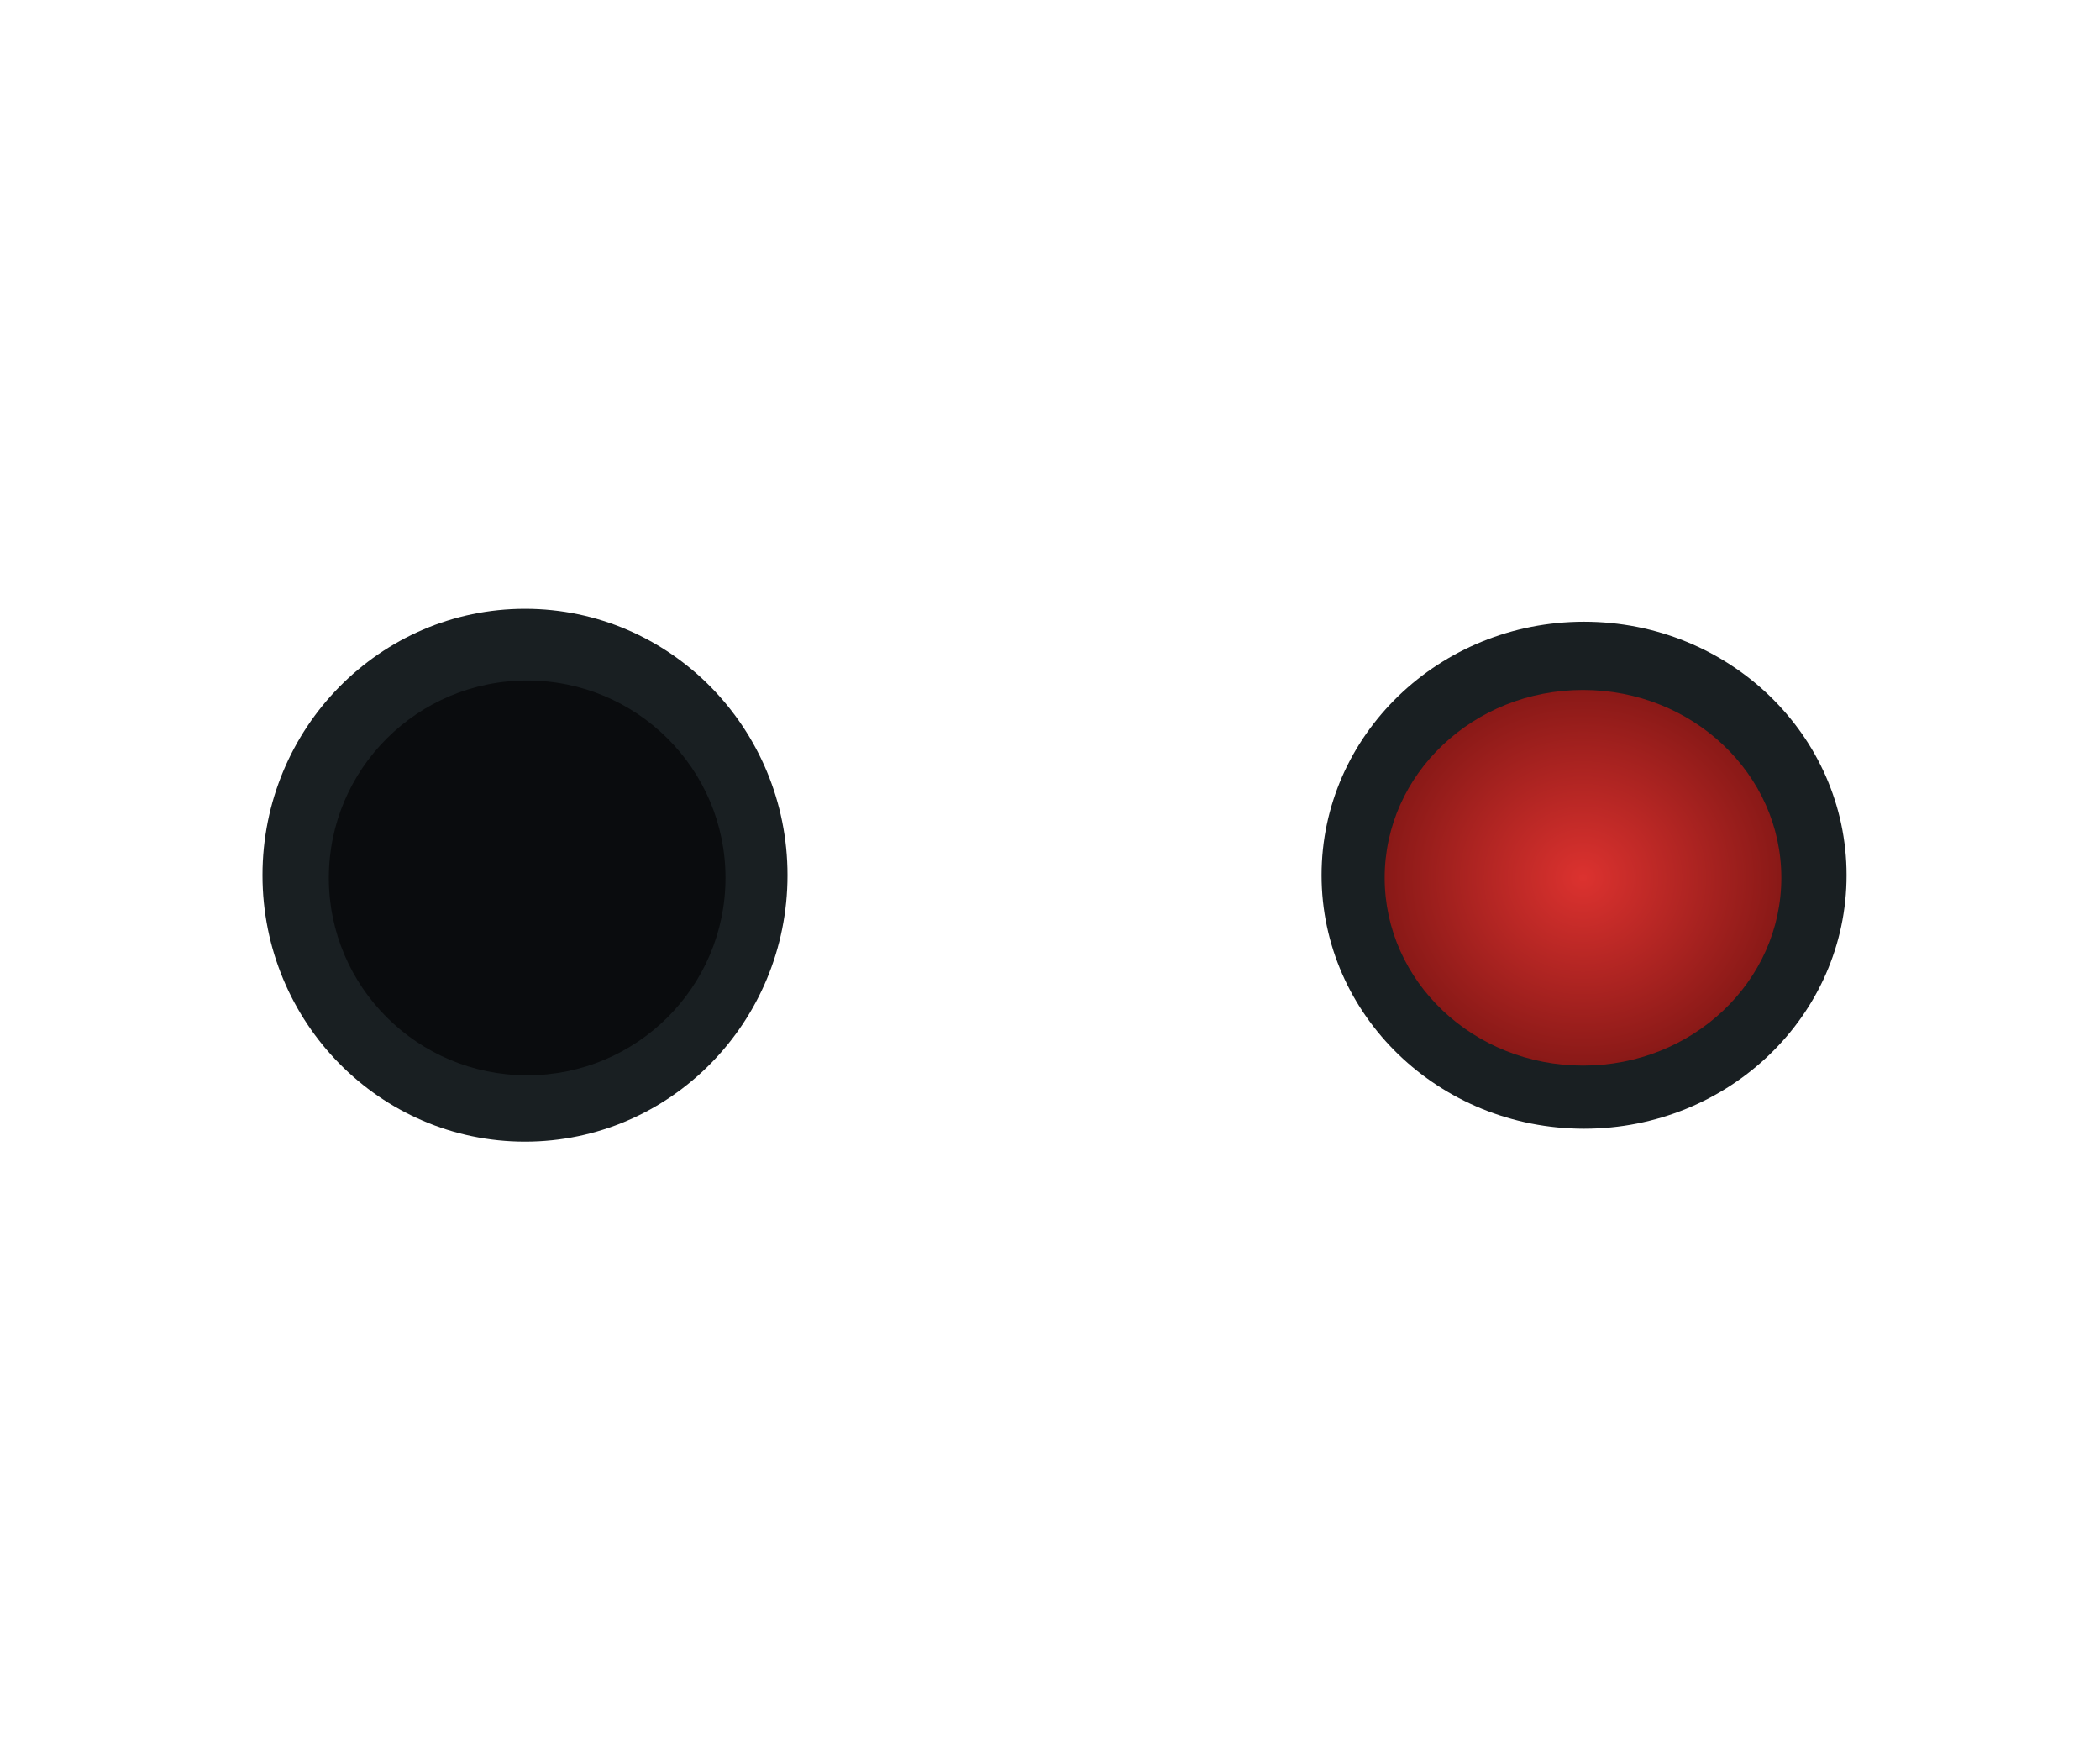
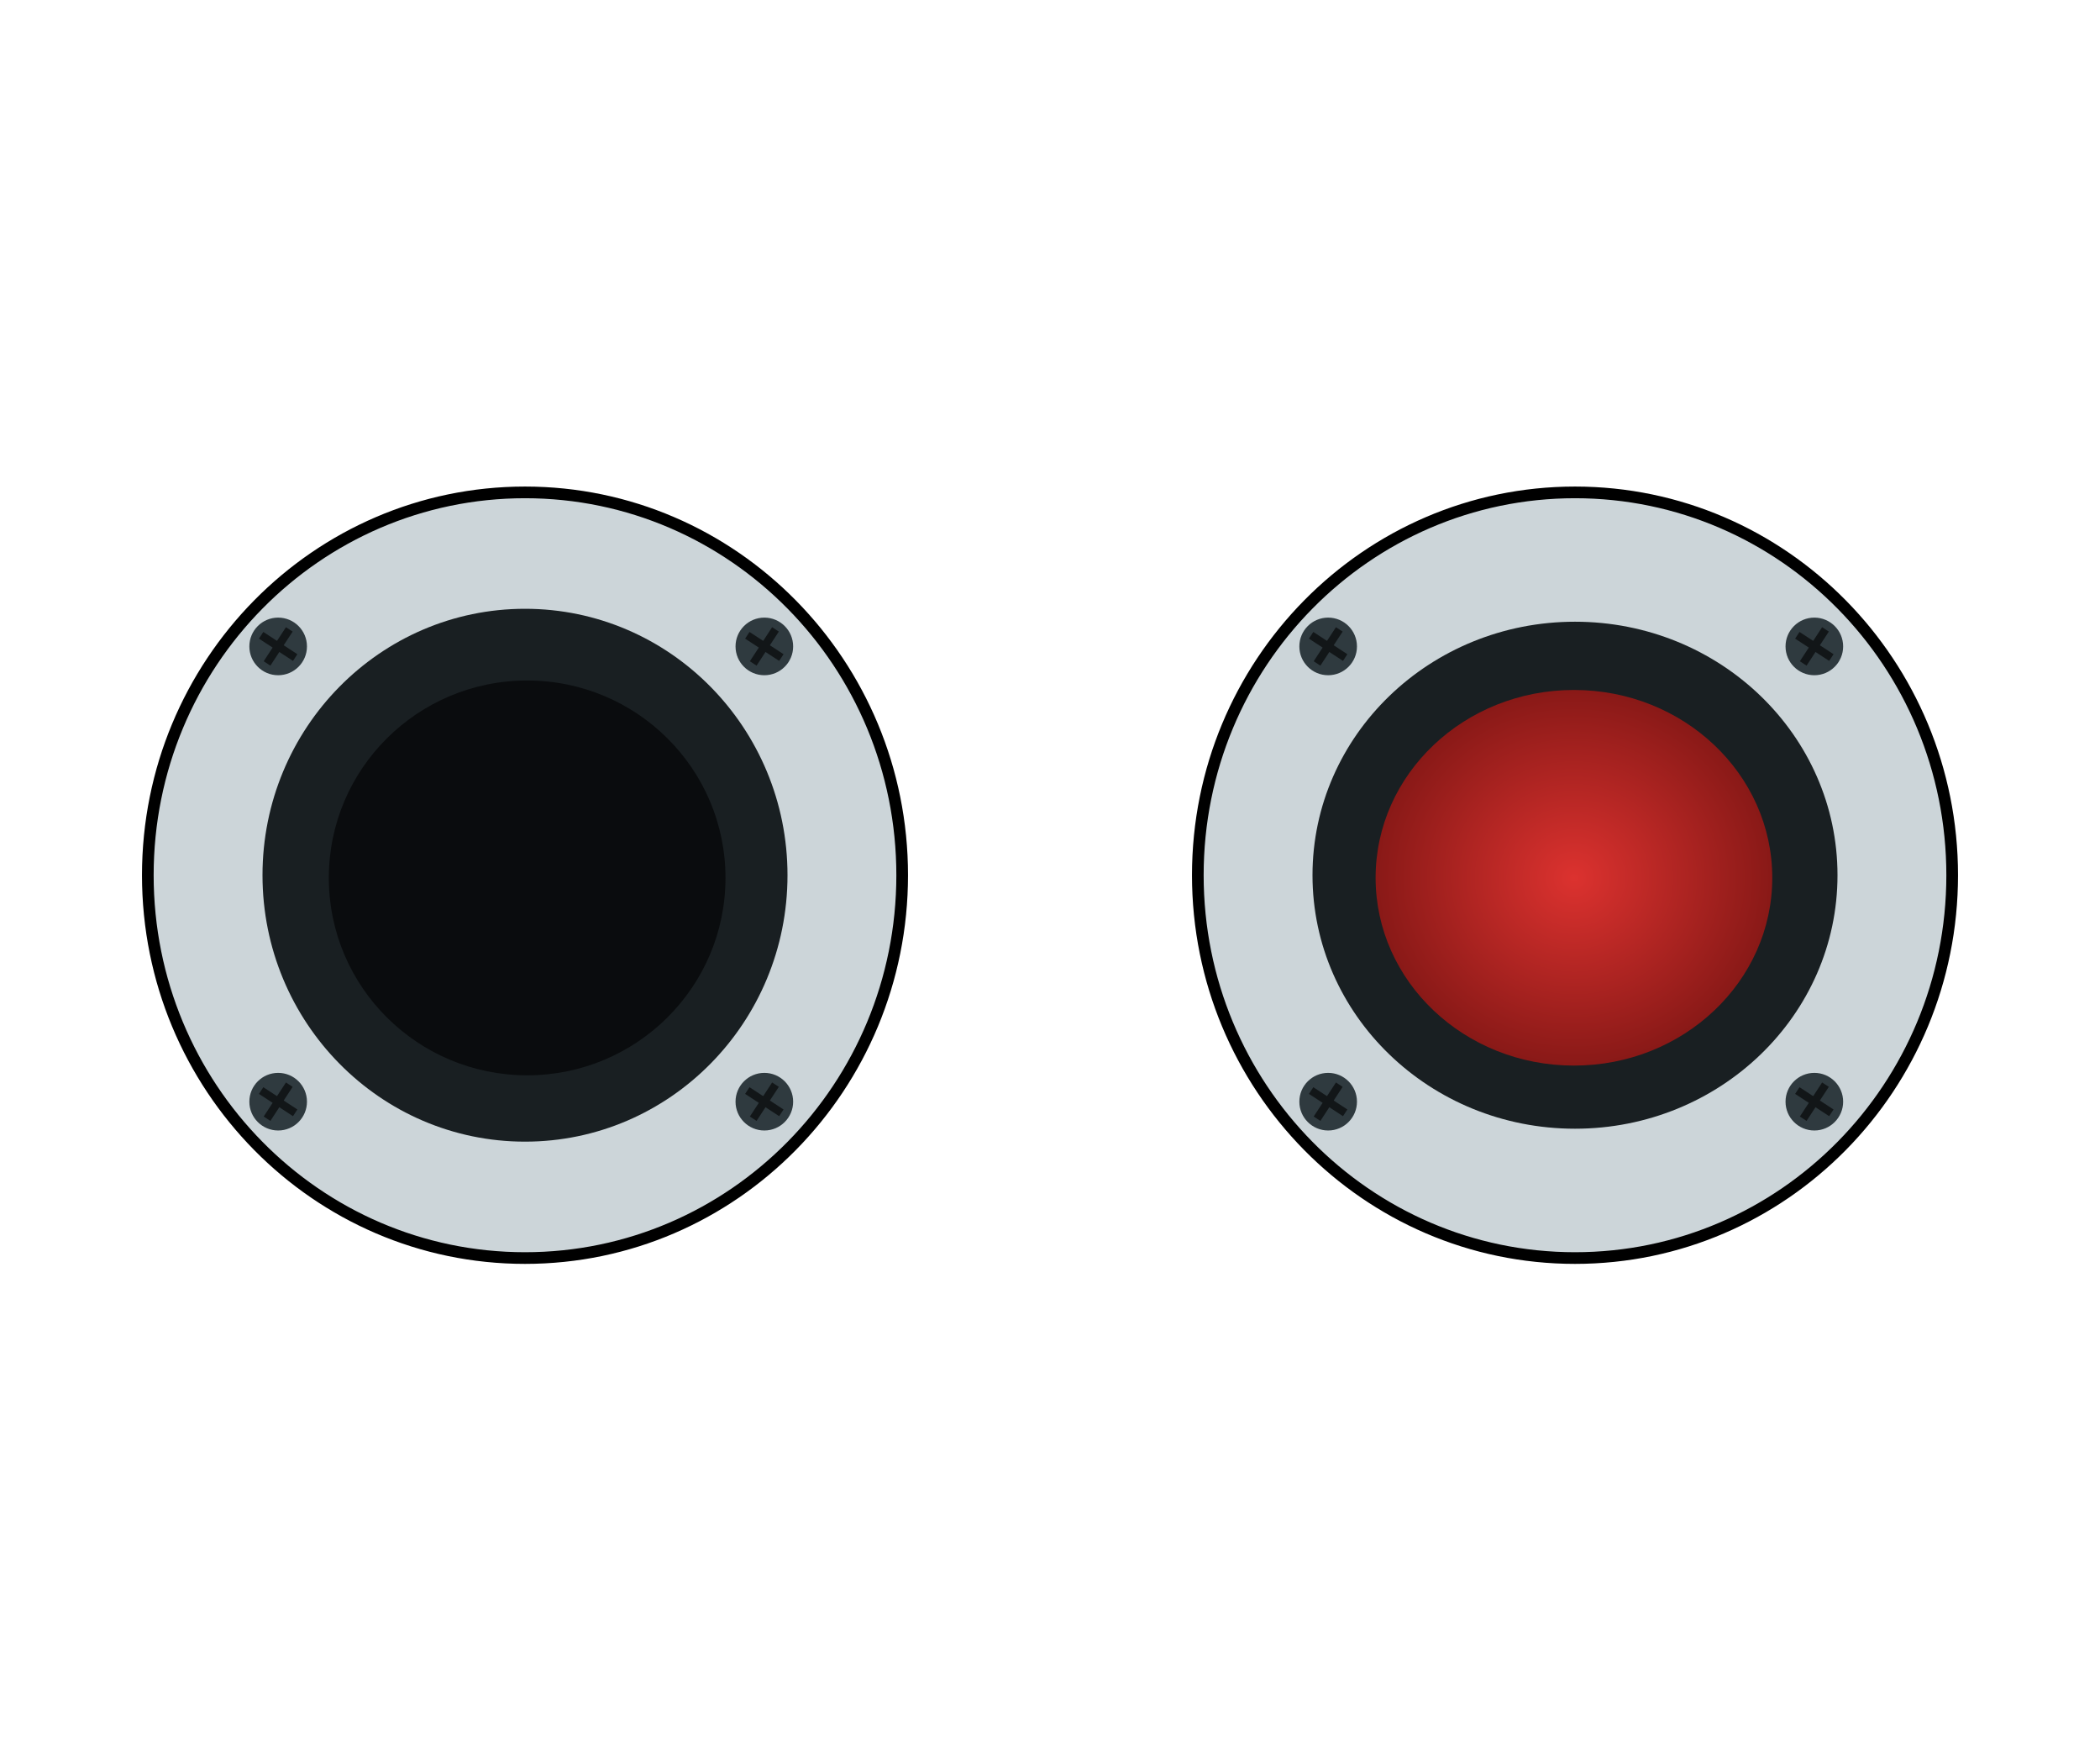
<svg xmlns="http://www.w3.org/2000/svg" xmlns:xlink="http://www.w3.org/1999/xlink" width="180" height="150" viewBox="0 0 180 150" id="svg4170" version="1.1">
  <defs id="defs4172">
    <linearGradient id="linearGradient4140">
      <stop style="stop-color:#dc322f;stop-opacity:1;" offset="0" id="stop4142" />
      <stop style="stop-color:#891917;stop-opacity:1" offset="1" id="stop4144" />
    </linearGradient>
    <radialGradient xlink:href="#linearGradient4140" id="radialGradient4146" cx="134.694" cy="969.101" fx="134.694" fy="969.101" r="22.5" gradientUnits="userSpaceOnUse" gradientTransform="matrix(0.7555556,0,0,0.7153285,33.91741,275.7883)" />
  </defs>
  <g id="layer1" transform="translate(0,-902.3622)">
-     <g id="g4148" transform="translate(0.3313484,8.5672)">
-       <ellipse ry="22.831" rx="22.5" cy="968.795" cx="44.669" id="path8660" style="opacity:1;fill:#191f22;fill-opacity:1;stroke:none;stroke-width:3;stroke-linecap:square;stroke-linejoin:round;stroke-miterlimit:4;stroke-dasharray:none;stroke-opacity:1" />
-       <ellipse ry="16.916" rx="17" style="opacity:1;fill:#0a0c0e;fill-opacity:1;stroke:none;stroke-width:3;stroke-linecap:square;stroke-linejoin:round;stroke-miterlimit:4;stroke-dasharray:none;stroke-opacity:1" id="circle8662" cx="44.854" cy="969.025" />
+     <g id="g4265">
+       <g id="g4210">
+         <ellipse ry="32.806" rx="32.33" cy="977.362" cx="45" id="ellipse4170" style="opacity:1;fill:#ccd5d9;fill-opacity:1;stroke:#000000;stroke-width:1;stroke-linecap:square;stroke-linejoin:round;stroke-miterlimit:4;stroke-dasharray:none;stroke-opacity:1" />
+         <g id="g4261" transform="translate(-330.2141,240.8015)">
+           <circle style="opacity:1;fill:#2f3a3f;fill-opacity:1;stroke:none;stroke-width:3;stroke-linecap:square;stroke-linejoin:round;stroke-miterlimit:4;stroke-dasharray:none;stroke-opacity:1" id="circle4263" cx="395.729" cy="755.967" r="2.469" />
+           <rect style="opacity:1;fill:#121618;fill-opacity:1;stroke:none;stroke-width:3;stroke-linecap:square;stroke-linejoin:round;stroke-miterlimit:4;stroke-dasharray:none;stroke-opacity:1" id="rect4265" width="0.686" height="3.487" x="744.612" y="414.346" transform="matrix(0.8369186,0.5473274,-0.5473274,0.8369186,0,0)" />
+           <rect y="-746.698" x="415.747" height="3.487" width="0.686" id="rect4267" style="opacity:1;fill:#121618;fill-opacity:1;stroke:none;stroke-width:3;stroke-linecap:square;stroke-linejoin:round;stroke-miterlimit:4;stroke-dasharray:none;stroke-opacity:1" transform="matrix(-0.5473274,0.8369186,-0.8369186,-0.5473274,0,0)" />
+         </g>
+         <g transform="translate(-330.2141,201.7887)" id="g4186">
+           <circle r="2.469" cy="755.967" cx="395.729" id="circle4188" style="opacity:1;fill:#2f3a3f;fill-opacity:1;stroke:none;stroke-width:3;stroke-linecap:square;stroke-linejoin:round;stroke-miterlimit:4;stroke-dasharray:none;stroke-opacity:1" />
+           <rect transform="matrix(0.8369186,0.5473274,-0.5473274,0.8369186,0,0)" y="414.346" x="744.612" height="3.487" width="0.686" id="rect4190" style="opacity:1;fill:#121618;fill-opacity:1;stroke:none;stroke-width:3;stroke-linecap:square;stroke-linejoin:round;stroke-miterlimit:4;stroke-dasharray:none;stroke-opacity:1" />
+           <rect transform="matrix(-0.5473274,0.8369186,-0.8369186,-0.5473274,0,0)" style="opacity:1;fill:#121618;fill-opacity:1;stroke:none;stroke-width:3;stroke-linecap:square;stroke-linejoin:round;stroke-miterlimit:4;stroke-dasharray:none;stroke-opacity:1" id="rect4192" width="0.686" height="3.487" x="415.747" y="-746.698" />
+         </g>
+         <g transform="translate(-371.8868,240.8015)" id="g4194">
+           <circle r="2.469" cy="755.967" cx="395.729" id="circle4196" style="opacity:1;fill:#2f3a3f;fill-opacity:1;stroke:none;stroke-width:3;stroke-linecap:square;stroke-linejoin:round;stroke-miterlimit:4;stroke-dasharray:none;stroke-opacity:1" />
+           <rect transform="matrix(0.8369186,0.5473274,-0.5473274,0.8369186,0,0)" y="414.346" x="744.612" height="3.487" width="0.686" id="rect4198" style="opacity:1;fill:#121618;fill-opacity:1;stroke:none;stroke-width:3;stroke-linecap:square;stroke-linejoin:round;stroke-miterlimit:4;stroke-dasharray:none;stroke-opacity:1" />
+           <rect transform="matrix(-0.5473274,0.8369186,-0.8369186,-0.5473274,0,0)" style="opacity:1;fill:#121618;fill-opacity:1;stroke:none;stroke-width:3;stroke-linecap:square;stroke-linejoin:round;stroke-miterlimit:4;stroke-dasharray:none;stroke-opacity:1" id="rect4200" width="0.686" height="3.487" x="415.747" y="-746.698" />
+         </g>
+         <g id="g4202" transform="translate(-371.8868,201.7887)">
+           <circle style="opacity:1;fill:#2f3a3f;fill-opacity:1;stroke:none;stroke-width:3;stroke-linecap:square;stroke-linejoin:round;stroke-miterlimit:4;stroke-dasharray:none;stroke-opacity:1" id="circle4204" cx="395.729" cy="755.967" r="2.469" />
+           <rect style="opacity:1;fill:#121618;fill-opacity:1;stroke:none;stroke-width:3;stroke-linecap:square;stroke-linejoin:round;stroke-miterlimit:4;stroke-dasharray:none;stroke-opacity:1" id="rect4206" width="0.686" height="3.487" x="744.612" y="414.346" transform="matrix(0.8369186,0.5473274,-0.5473274,0.8369186,0,0)" />
+           <rect y="-746.698" x="415.747" height="3.487" width="0.686" id="rect4208" style="opacity:1;fill:#121618;fill-opacity:1;stroke:none;stroke-width:3;stroke-linecap:square;stroke-linejoin:round;stroke-miterlimit:4;stroke-dasharray:none;stroke-opacity:1" transform="matrix(-0.5473274,0.8369186,-0.8369186,-0.5473274,0,0)" />
+         </g>
+       </g>
+       <ellipse ry="22.831" rx="22.5" cy="977.362" cx="45" id="path8660" style="opacity:1;fill:#191f22;fill-opacity:1;stroke:none;stroke-width:3;stroke-linecap:square;stroke-linejoin:round;stroke-miterlimit:4;stroke-dasharray:none;stroke-opacity:1" />
+       <ellipse ry="16.916" rx="17" style="opacity:1;fill:#0a0c0e;fill-opacity:1;stroke:none;stroke-width:3;stroke-linecap:square;stroke-linejoin:round;stroke-miterlimit:4;stroke-dasharray:none;stroke-opacity:1" id="circle8662" cx="45.185" cy="977.592" />
    </g>
-     <g id="g4152" transform="translate(0,8.5672)">
-       <ellipse ry="21.723" rx="22.5" style="opacity:1;fill:#191f22;fill-opacity:1;stroke:none;stroke-width:3;stroke-linecap:square;stroke-linejoin:round;stroke-miterlimit:4;stroke-dasharray:none;stroke-opacity:1" id="circle8666" cx="135.777" cy="968.795" />
-       <ellipse ry="16.095" rx="17" cy="969.014" cx="135.686" id="circle8668" style="opacity:1;fill:url(#radialGradient4146);fill-opacity:1;stroke:none;stroke-width:3;stroke-linecap:square;stroke-linejoin:round;stroke-miterlimit:4;stroke-dasharray:none;stroke-opacity:1" />
+     <g id="g4287" transform="translate(-0.776978,0)">
+       <g transform="translate(90.77698,0)" id="g4229">
+         <ellipse style="opacity:1;fill:#ccd5d9;fill-opacity:1;stroke:#000000;stroke-width:1;stroke-linecap:square;stroke-linejoin:round;stroke-miterlimit:4;stroke-dasharray:none;stroke-opacity:1" id="ellipse4231" cx="45" cy="977.362" rx="32.33" ry="32.806" />
+         <g transform="translate(-330.2141,240.8015)" id="g4233">
+           <circle r="2.469" cy="755.967" cx="395.729" id="circle4235" style="opacity:1;fill:#2f3a3f;fill-opacity:1;stroke:none;stroke-width:3;stroke-linecap:square;stroke-linejoin:round;stroke-miterlimit:4;stroke-dasharray:none;stroke-opacity:1" />
+           <rect transform="matrix(0.8369186,0.5473274,-0.5473274,0.8369186,0,0)" y="414.346" x="744.612" height="3.487" width="0.686" id="rect4237" style="opacity:1;fill:#121618;fill-opacity:1;stroke:none;stroke-width:3;stroke-linecap:square;stroke-linejoin:round;stroke-miterlimit:4;stroke-dasharray:none;stroke-opacity:1" />
+           <rect transform="matrix(-0.5473274,0.8369186,-0.8369186,-0.5473274,0,0)" style="opacity:1;fill:#121618;fill-opacity:1;stroke:none;stroke-width:3;stroke-linecap:square;stroke-linejoin:round;stroke-miterlimit:4;stroke-dasharray:none;stroke-opacity:1" id="rect4239" width="0.686" height="3.487" x="415.747" y="-746.698" />
+         </g>
+         <g id="g4241" transform="translate(-330.2141,201.7887)">
+           <circle style="opacity:1;fill:#2f3a3f;fill-opacity:1;stroke:none;stroke-width:3;stroke-linecap:square;stroke-linejoin:round;stroke-miterlimit:4;stroke-dasharray:none;stroke-opacity:1" id="circle4243" cx="395.729" cy="755.967" r="2.469" />
+           <rect style="opacity:1;fill:#121618;fill-opacity:1;stroke:none;stroke-width:3;stroke-linecap:square;stroke-linejoin:round;stroke-miterlimit:4;stroke-dasharray:none;stroke-opacity:1" id="rect4245" width="0.686" height="3.487" x="744.612" y="414.346" transform="matrix(0.8369186,0.5473274,-0.5473274,0.8369186,0,0)" />
+           <rect y="-746.698" x="415.747" height="3.487" width="0.686" id="rect4247" style="opacity:1;fill:#121618;fill-opacity:1;stroke:none;stroke-width:3;stroke-linecap:square;stroke-linejoin:round;stroke-miterlimit:4;stroke-dasharray:none;stroke-opacity:1" transform="matrix(-0.5473274,0.8369186,-0.8369186,-0.5473274,0,0)" />
+         </g>
+         <g id="g4249" transform="translate(-371.8868,240.8015)">
+           <circle style="opacity:1;fill:#2f3a3f;fill-opacity:1;stroke:none;stroke-width:3;stroke-linecap:square;stroke-linejoin:round;stroke-miterlimit:4;stroke-dasharray:none;stroke-opacity:1" id="circle4251" cx="395.729" cy="755.967" r="2.469" />
+           <rect style="opacity:1;fill:#121618;fill-opacity:1;stroke:none;stroke-width:3;stroke-linecap:square;stroke-linejoin:round;stroke-miterlimit:4;stroke-dasharray:none;stroke-opacity:1" id="rect4253" width="0.686" height="3.487" x="744.612" y="414.346" transform="matrix(0.8369186,0.5473274,-0.5473274,0.8369186,0,0)" />
+           <rect y="-746.698" x="415.747" height="3.487" width="0.686" id="rect4255" style="opacity:1;fill:#121618;fill-opacity:1;stroke:none;stroke-width:3;stroke-linecap:square;stroke-linejoin:round;stroke-miterlimit:4;stroke-dasharray:none;stroke-opacity:1" transform="matrix(-0.5473274,0.8369186,-0.8369186,-0.5473274,0,0)" />
+         </g>
+         <g transform="translate(-371.8868,201.7887)" id="g4257">
+           <circle r="2.469" cy="755.967" cx="395.729" id="circle4259" style="opacity:1;fill:#2f3a3f;fill-opacity:1;stroke:none;stroke-width:3;stroke-linecap:square;stroke-linejoin:round;stroke-miterlimit:4;stroke-dasharray:none;stroke-opacity:1" />
+           <rect transform="matrix(0.8369186,0.5473274,-0.5473274,0.8369186,0,0)" y="414.346" x="744.612" height="3.487" width="0.686" id="rect4261" style="opacity:1;fill:#121618;fill-opacity:1;stroke:none;stroke-width:3;stroke-linecap:square;stroke-linejoin:round;stroke-miterlimit:4;stroke-dasharray:none;stroke-opacity:1" />
+           <rect transform="matrix(-0.5473274,0.8369186,-0.8369186,-0.5473274,0,0)" style="opacity:1;fill:#121618;fill-opacity:1;stroke:none;stroke-width:3;stroke-linecap:square;stroke-linejoin:round;stroke-miterlimit:4;stroke-dasharray:none;stroke-opacity:1" id="rect4263" width="0.686" height="3.487" x="415.747" y="-746.698" />
+         </g>
+       </g>
+       <g transform="translate(0,8.5672)" id="g4152">
+         <ellipse cy="968.795" cx="135.777" id="circle8666" style="opacity:1;fill:#191f22;fill-opacity:1;stroke:none;stroke-width:3;stroke-linecap:square;stroke-linejoin:round;stroke-miterlimit:4;stroke-dasharray:none;stroke-opacity:1" rx="22.5" ry="21.723" />
+         <ellipse style="opacity:1;fill:url(#radialGradient4146);fill-opacity:1;stroke:none;stroke-width:3;stroke-linecap:square;stroke-linejoin:round;stroke-miterlimit:4;stroke-dasharray:none;stroke-opacity:1" id="circle8668" cx="135.686" cy="969.014" rx="17" ry="16.095" />
+       </g>
    </g>
  </g>
</svg>
